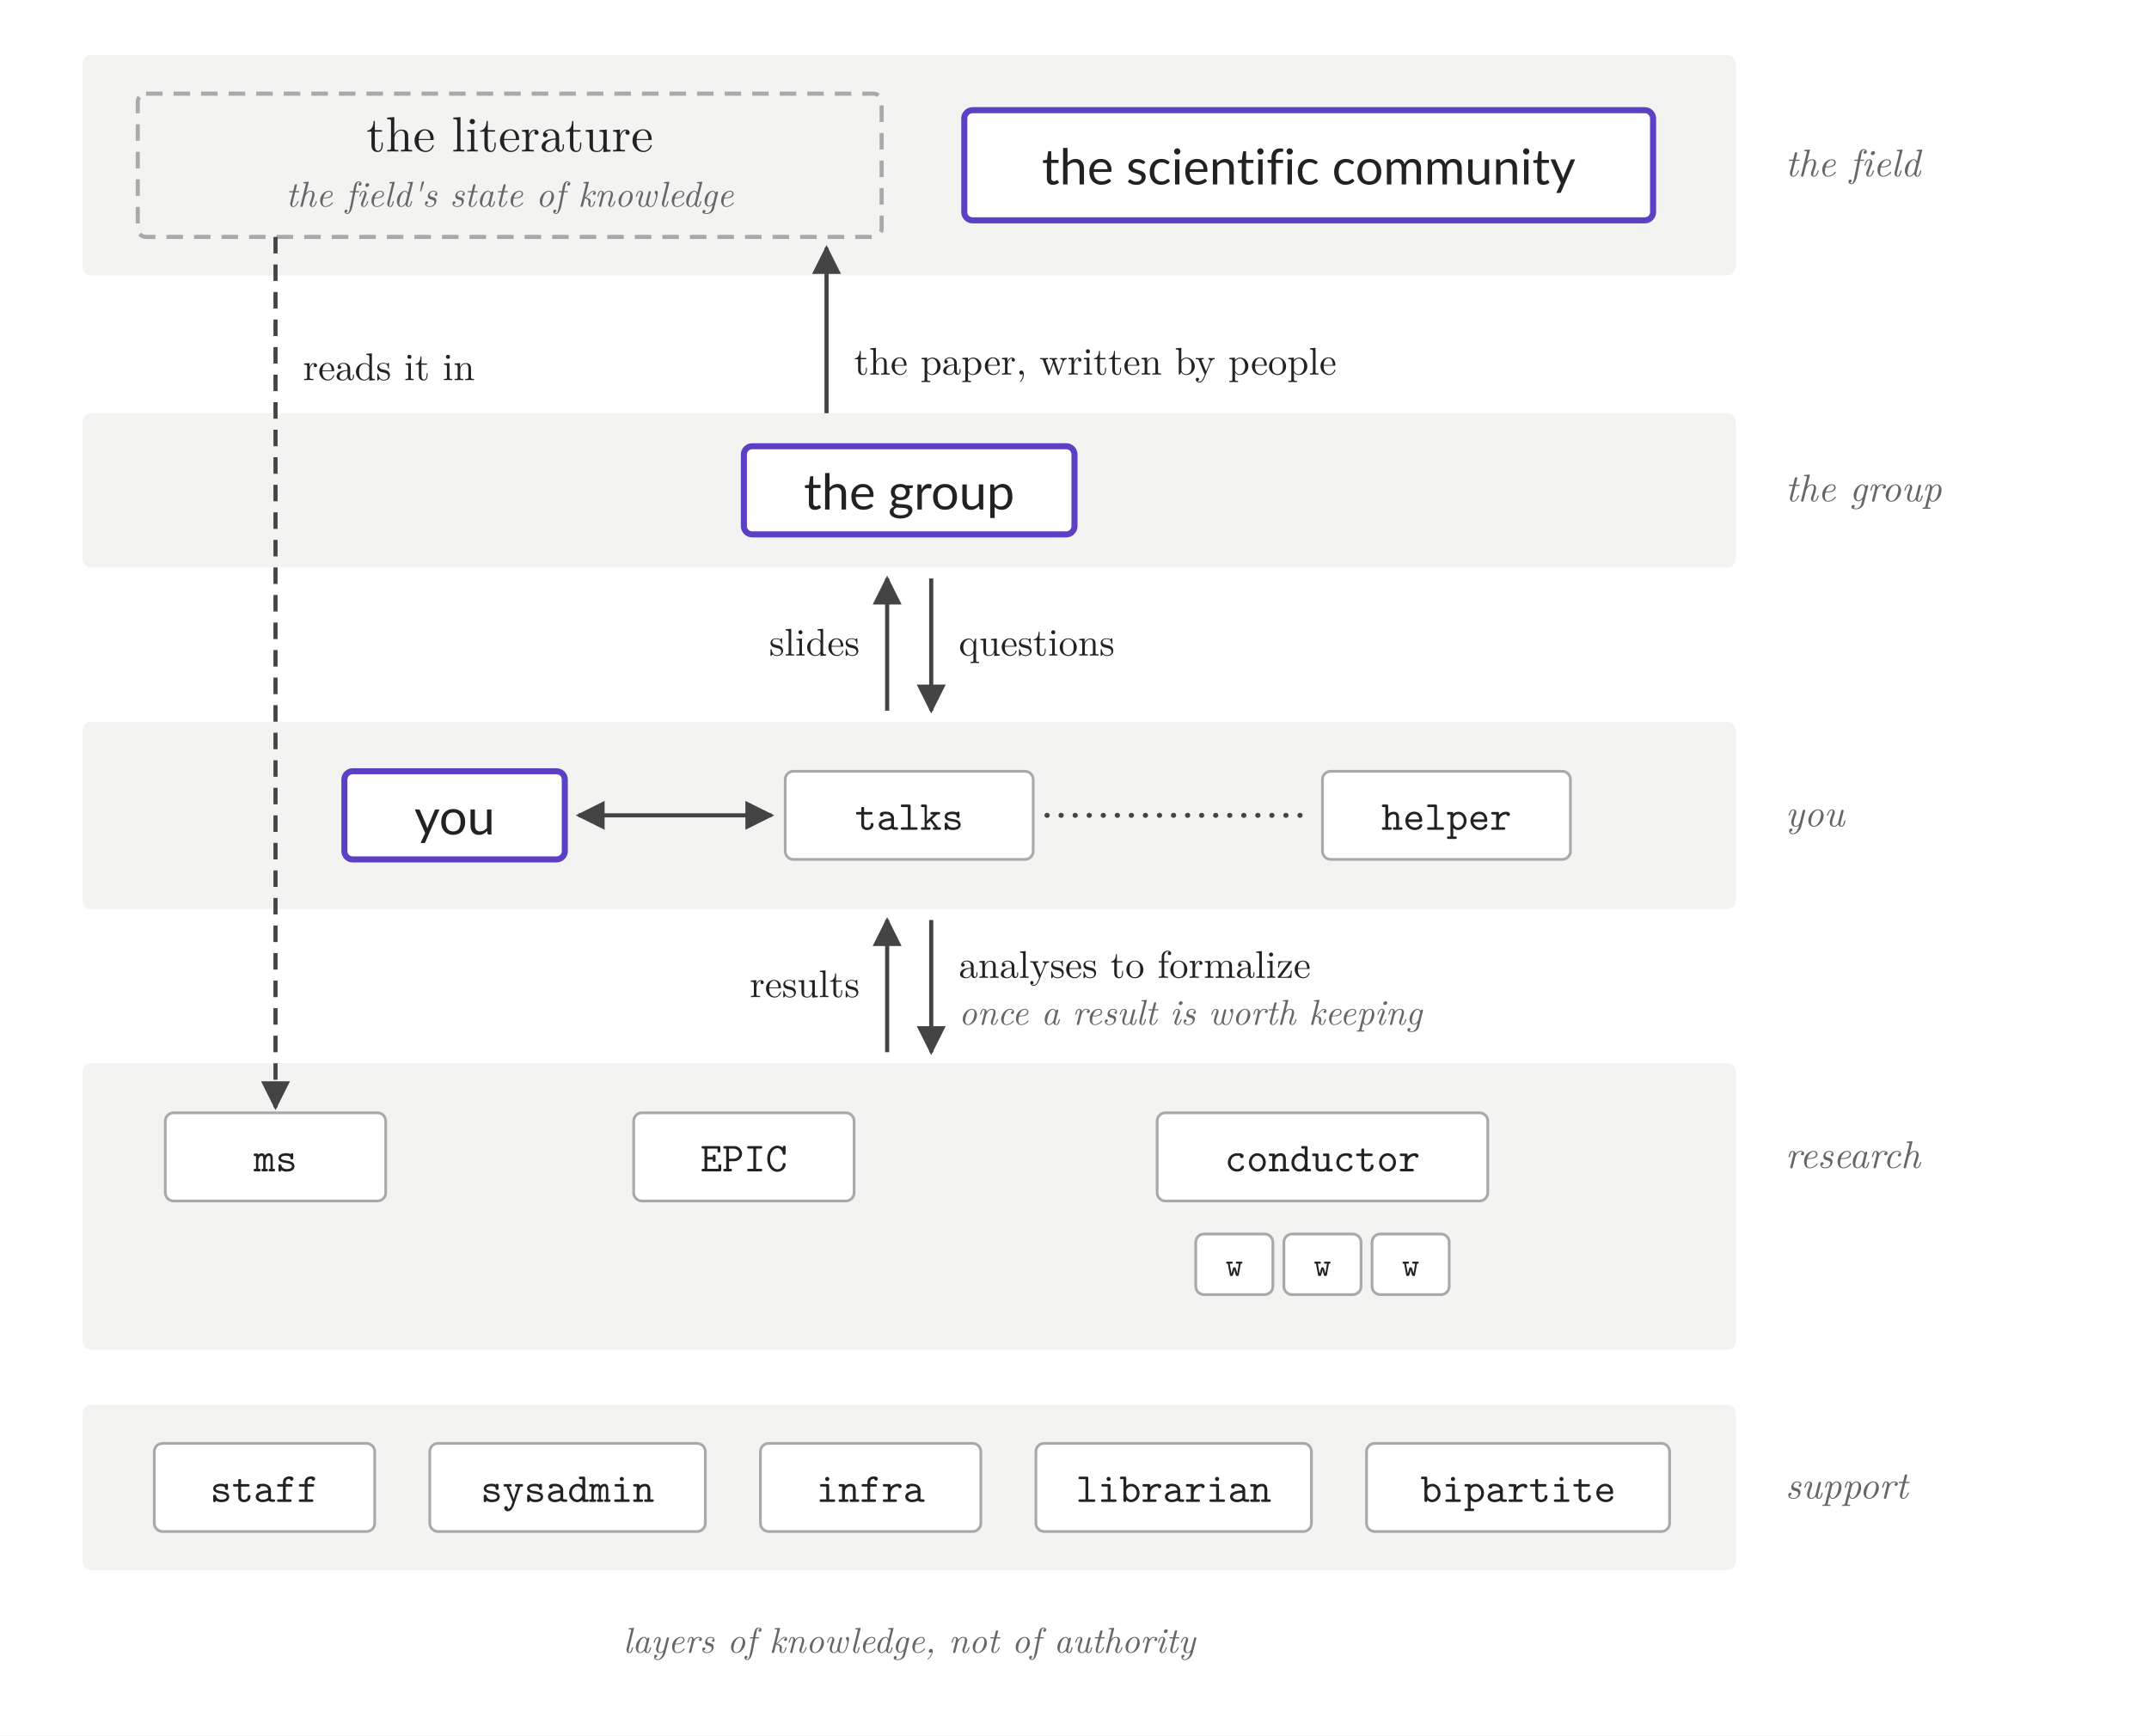
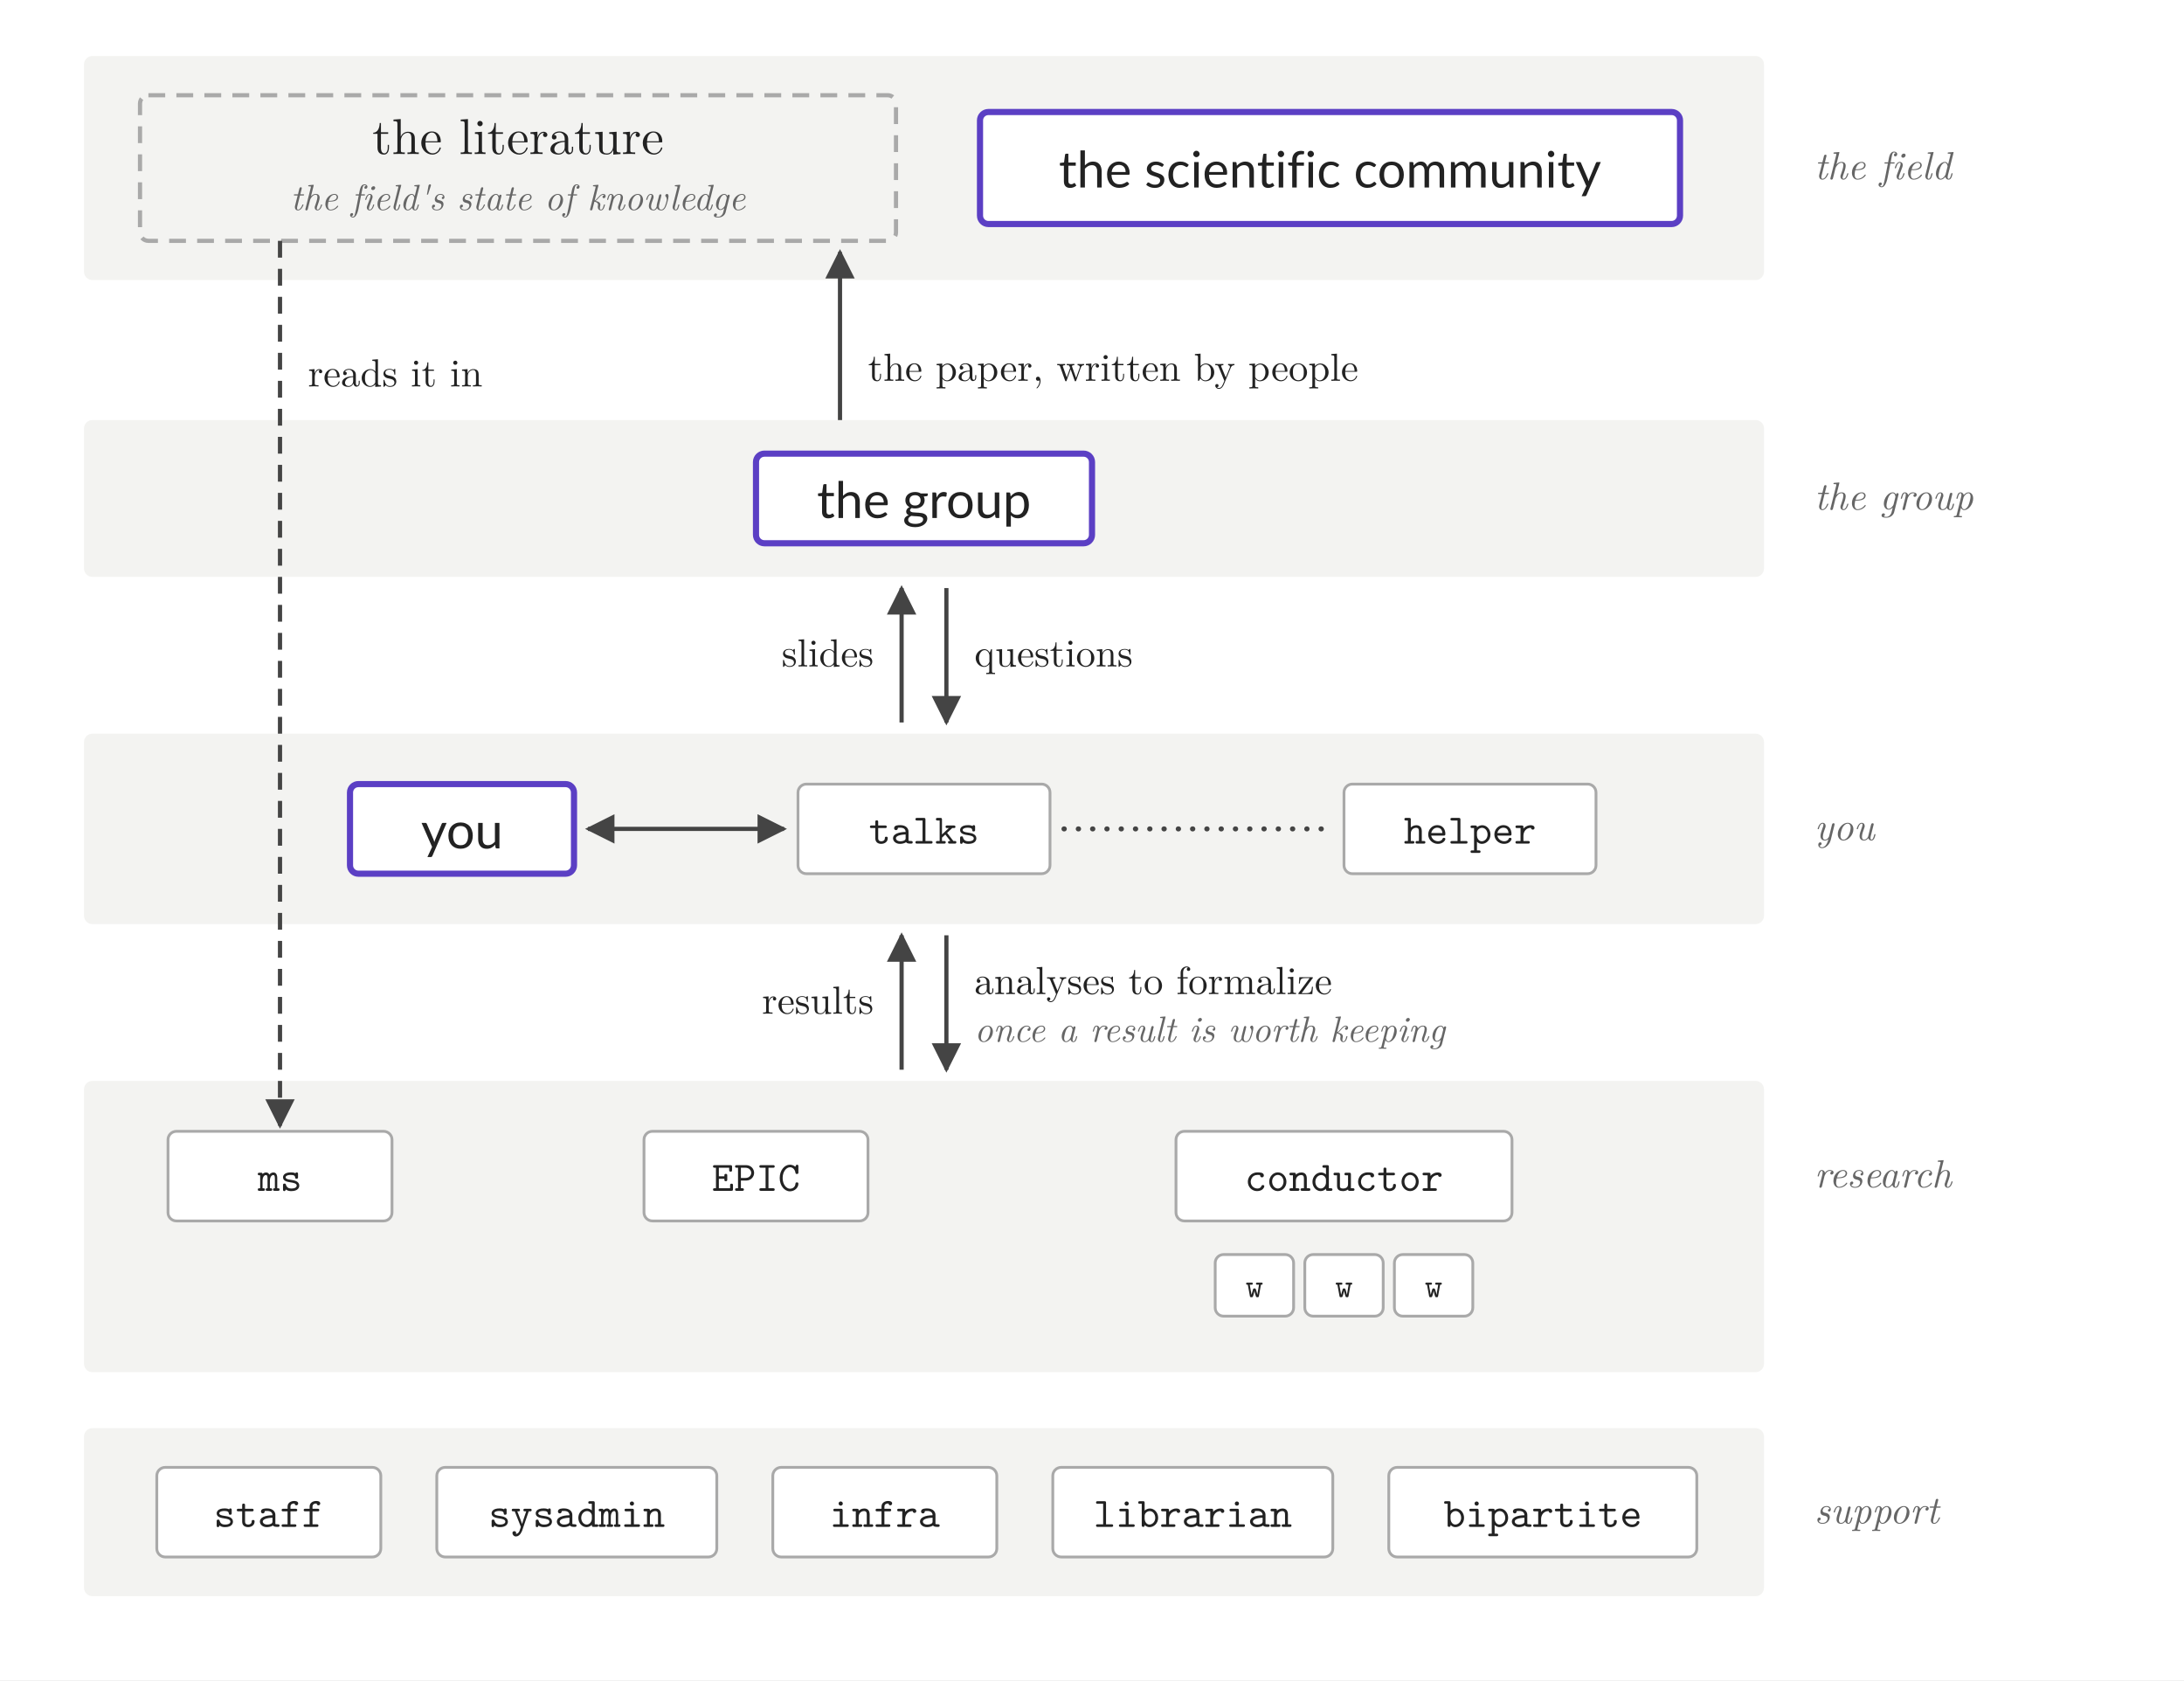
- <svg xmlns="http://www.w3.org/2000/svg" viewBox="0 0 780 630" width="780" height="630" role="img" aria-labelledby="title desc">
+ <svg xmlns="http://www.w3.org/2000/svg" viewBox="0 0 780 600" width="780" height="600" role="img" aria-labelledby="title desc">
  <style>
  .bg { fill: #ffffff; }
  .layer { fill: #f3f3f1; }
  .lit { fill: none; stroke: #a9a9a9; stroke-width: 1.5; stroke-dasharray: 6 4; }
  .agent { fill: #ffffff; stroke: #a9a9a9; stroke-width: 1; }
  .human { fill: #ffffff; stroke: #5b3fc4; stroke-width: 2.2; }
  .name { font-family: "Latin Modern Mono", "DejaVu Sans Mono", monospace; font-size: 15px; fill: #222222; text-anchor: middle; dominant-baseline: central; }
  .person { font-family: "Gill Sans", "Gill Sans MT", "Gillius ADF", Optima, Lato, sans-serif; font-size: 18px; fill: #222222; text-anchor: middle; dominant-baseline: central; }
  .small { font-size: 12px; }
  .serif { font-family: "Latin Modern Roman", Georgia, serif; fill: #222222; }
  .title { font-size: 18px; text-anchor: middle; }
  .note { font-size: 13px; font-style: italic; fill: #666666; }
  .label { font-size: 14px; }
  .tier { font-size: 14px; font-style: italic; fill: #666666; }
  .arrow { stroke: #444444; stroke-width: 1.5; fill: none; marker-end: url(#head); }
  .both { stroke: #444444; stroke-width: 1.5; fill: none; marker-start: url(#head); marker-end: url(#head); }
  .dotted { stroke: #444444; stroke-width: 1.8; stroke-dasharray: 0.1 5; stroke-linecap: round; }
  .dashed { stroke: #444444; stroke-width: 1.5; stroke-dasharray: 6 4; fill: none; marker-end: url(#head); }
  .headfill { fill: #444444; }
</style>
  <defs>
    <marker id="head" viewBox="0 0 10 10" refX="9" refY="5" markerWidth="7" markerHeight="7" orient="auto-start-reverse">
      <path class="headfill" d="M0,0 L10,5 L0,10 z" />
    </marker>
  </defs>
-   <rect class="bg" width="780" height="630" />
+   <rect class="bg" width="780" height="600" />
  <rect class="layer" x="30" y="20" width="600" height="80" rx="3" />
  <rect class="lit" x="50" y="34" width="270" height="52" rx="3" />
  <text class="serif title" x="185" y="55">the literature</text>
  <text class="serif note" x="185" y="75" text-anchor="middle">the field's state of knowledge</text>
  <rect class="human" x="350" y="40" width="250" height="40" rx="3" />
  <text class="person" x="475" y="60">the scientific community</text>
  <text class="serif tier" x="648" y="64">the field</text>
  <g transform="translate(0 40)">
    <line class="arrow" x1="300" y1="122" x2="300" y2="50" />
    <text class="serif label" x="310" y="96">the paper, written by people</text>
    <rect class="layer" x="30" y="110" width="600" height="56" rx="3" />
    <rect class="human" x="270" y="122" width="120" height="32" rx="3" />
    <text class="person" x="330" y="138">the group</text>
    <text class="serif tier" x="648" y="142">the group</text>
    <line class="arrow" x1="322" y1="218" x2="322" y2="170" />
    <line class="arrow" x1="338" y1="170" x2="338" y2="218" />
    <text class="serif label" x="312" y="198" text-anchor="end">slides</text>
    <text class="serif label" x="348" y="198">questions</text>
    <rect class="layer" x="30" y="222" width="600" height="68" rx="3" />
    <rect class="human" x="125" y="240" width="80" height="32" rx="3" />
    <text class="person" x="165" y="256">you</text>
    <line class="both" x1="210" y1="256" x2="280" y2="256" />
    <rect class="agent" x="285" y="240" width="90" height="32" rx="3" />
    <text class="name" x="330" y="256">talks</text>
    <line class="dotted" x1="380" y1="256" x2="476" y2="256" />
    <rect class="agent" x="480" y="240" width="90" height="32" rx="3" />
    <text class="name" x="525" y="256">helper</text>
    <text class="serif tier" x="648" y="260">you</text>
    <line class="arrow" x1="322" y1="342" x2="322" y2="294" />
    <line class="arrow" x1="338" y1="294" x2="338" y2="342" />
    <text class="serif label" x="312" y="322" text-anchor="end">results</text>
    <text class="serif label" x="348" y="315">analyses to formalize</text>
    <text class="serif note" x="348" y="332">once a result is worth keeping</text>
    <rect class="layer" x="30" y="346" width="600" height="104" rx="3" />
    <rect class="agent" x="60" y="364" width="80" height="32" rx="3" />
    <text class="name" x="100" y="380">ms</text>
    <rect class="agent" x="230" y="364" width="80" height="32" rx="3" />
    <text class="name" x="270" y="380">EPIC</text>
    <rect class="agent" x="420" y="364" width="120" height="32" rx="3" />
    <text class="name" x="480" y="380">conductor</text>
    <rect class="agent" x="434" y="408" width="28" height="22" rx="3" />
    <text class="name small" x="448" y="419">w</text>
    <rect class="agent" x="466" y="408" width="28" height="22" rx="3" />
    <text class="name small" x="480" y="419">w</text>
    <rect class="agent" x="498" y="408" width="28" height="22" rx="3" />
    <text class="name small" x="512" y="419">w</text>
    <text class="serif tier" x="648" y="384">research</text>
    <rect class="layer" x="30" y="470" width="600" height="60" rx="3" />
    <rect class="agent" x="56" y="484" width="80" height="32" rx="3" />
    <text class="name" x="96" y="500">staff</text>
    <rect class="agent" x="156" y="484" width="100" height="32" rx="3" />
    <text class="name" x="206" y="500">sysadmin</text>
    <rect class="agent" x="276" y="484" width="80" height="32" rx="3" />
    <text class="name" x="316" y="500">infra</text>
    <rect class="agent" x="376" y="484" width="100" height="32" rx="3" />
    <text class="name" x="426" y="500">librarian</text>
    <rect class="agent" x="496" y="484" width="110" height="32" rx="3" />
    <text class="name" x="551" y="500">bipartite</text>
    <text class="serif tier" x="648" y="504">support</text>
    <line class="dashed" x1="100" y1="46" x2="100" y2="362" />
    <text class="serif label" x="110" y="98">reads it in</text>
-     <text class="serif note" x="330" y="560" text-anchor="middle">layers of knowledge, not of authority</text>
  </g>
</svg>
